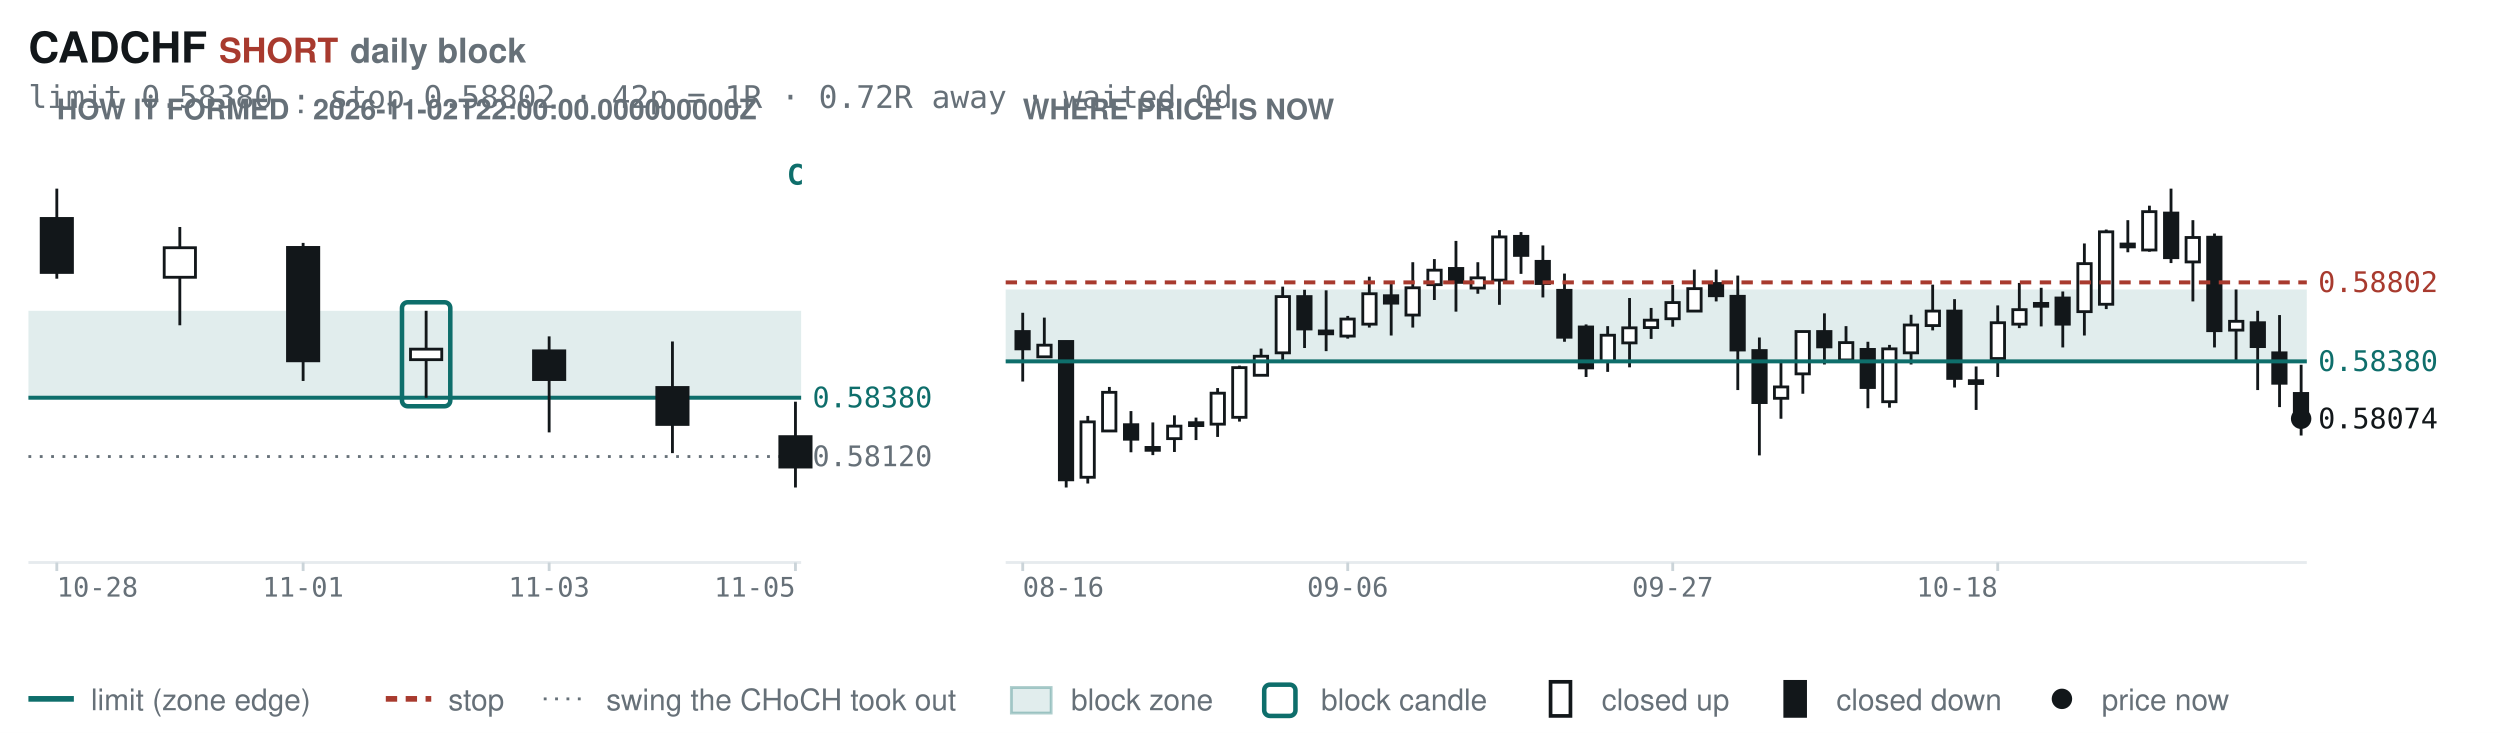
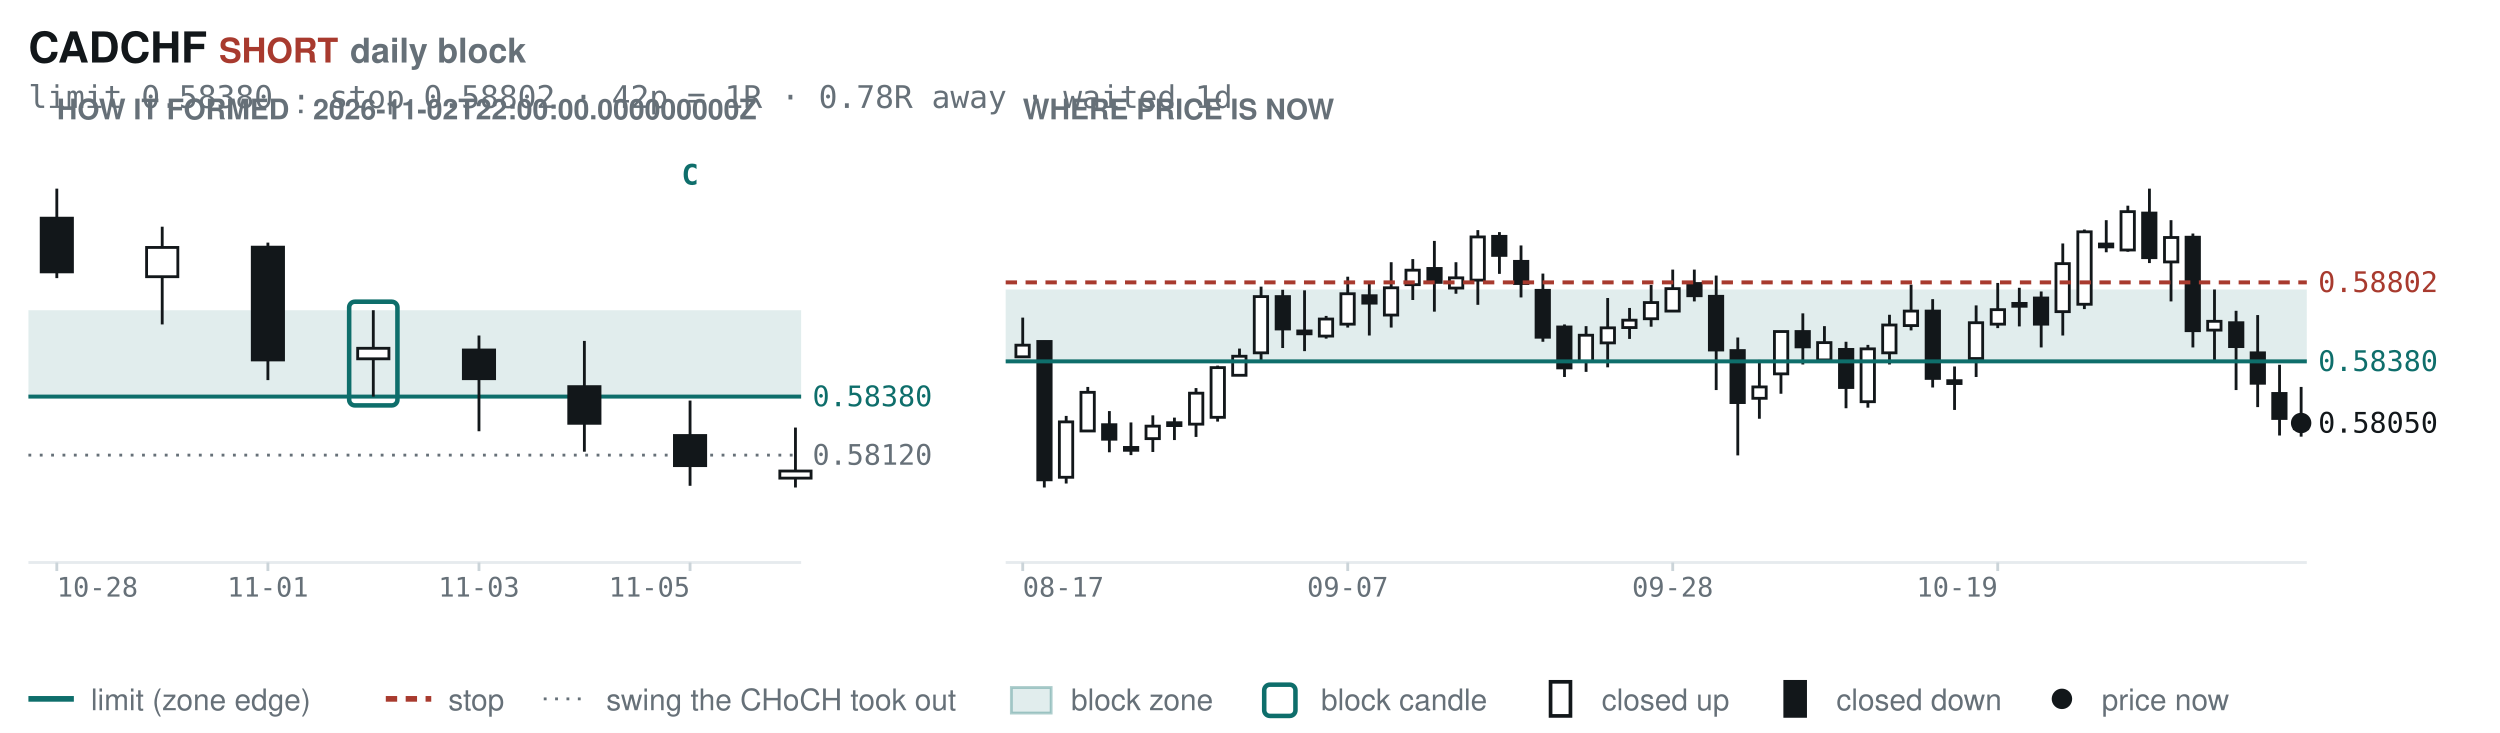
<svg xmlns="http://www.w3.org/2000/svg" viewBox="0 0 880 258" width="880" height="258" role="img" aria-label="CADCHF short order block: the candles that formed it, and where price is now">
  <rect width="880" height="258" fill="#FFFFFF" />
  <text x="10" y="22" fill="#12171A" font-family="system-ui,-apple-system,Segoe UI,Helvetica,Arial,sans-serif" font-size="15" font-weight="700">CADCHF <tspan fill="#A83A2E" font-size="12">SHORT</tspan>
    <tspan fill="#667078" font-size="12">daily block</tspan>
  </text>
-   <text x="10" y="38" fill="#667078" font-family="ui-monospace,SFMono-Regular,Menlo,Consolas,monospace" font-size="11">limit 0.58380 · stop 0.58802 · 42p = 1R · 0.72R away · waited 0d</text>
+   <text x="10" y="38" fill="#667078" font-family="ui-monospace,SFMono-Regular,Menlo,Consolas,monospace" font-size="11">limit 0.58380 · stop 0.58802 · 42p = 1R · 0.78R away · waited 1d</text>
  <text x="20" y="42" fill="#667078" font-family="system-ui,-apple-system,Segoe UI,Helvetica,Arial,sans-serif" font-size="10" font-weight="600">HOW IT FORMED · 2026-11-02T22:00:00.000000000Z</text>
  <text x="360" y="42" fill="#667078" font-family="system-ui,-apple-system,Segoe UI,Helvetica,Arial,sans-serif" font-size="10" font-weight="600">WHERE PRICE IS NOW</text>
-   <rect x="10.0" y="109.4" width="272.0" height="30.6" fill="#0E6E6B1F" />
-   <line x1="10.0" y1="160.7" x2="282.0" y2="160.7" stroke="#667078" stroke-width="1" stroke-dasharray="1 3" />
-   <line x1="10.0" y1="140.0" x2="282.0" y2="140.0" stroke="#0E6E6B" stroke-width="1.4" />
-   <line x1="20.0" y1="66.4" x2="20.0" y2="98.1" stroke="#12171A" stroke-width="1" />
-   <rect x="14.5" y="76.9" width="11.0" height="19.0" fill="#12171A" stroke="#12171A" stroke-width="1" />
-   <line x1="63.3" y1="79.9" x2="63.3" y2="114.5" stroke="#12171A" stroke-width="1" />
-   <rect x="57.8" y="87.2" width="11.0" height="10.4" fill="#FFFFFF" stroke="#12171A" stroke-width="1" />
-   <line x1="106.7" y1="85.5" x2="106.7" y2="134.1" stroke="#12171A" stroke-width="1" />
-   <rect x="101.2" y="87.1" width="11.0" height="39.9" fill="#12171A" stroke="#12171A" stroke-width="1" />
-   <line x1="150.0" y1="109.4" x2="150.0" y2="140.0" stroke="#12171A" stroke-width="1" />
-   <rect x="144.5" y="122.9" width="11.0" height="3.7" fill="#FFFFFF" stroke="#12171A" stroke-width="1" />
-   <line x1="193.3" y1="118.4" x2="193.3" y2="152.2" stroke="#12171A" stroke-width="1" />
-   <rect x="187.8" y="123.5" width="11.0" height="10.1" fill="#12171A" stroke="#12171A" stroke-width="1" />
-   <line x1="236.7" y1="120.2" x2="236.7" y2="159.5" stroke="#12171A" stroke-width="1" />
-   <rect x="231.2" y="136.4" width="11.0" height="13.0" fill="#12171A" stroke="#12171A" stroke-width="1" />
-   <line x1="280.0" y1="141.4" x2="280.0" y2="171.6" stroke="#12171A" stroke-width="1" />
-   <rect x="274.5" y="153.7" width="11.0" height="10.7" fill="#12171A" stroke="#12171A" stroke-width="1" />
-   <rect x="141.5" y="106.4" width="17.0" height="36.6" fill="none" stroke="#0E6E6B" stroke-width="1.6" rx="2" />
-   <text x="280.0" y="65" fill="#0E6E6B" text-anchor="middle" font-family="ui-monospace,SFMono-Regular,Menlo,Consolas,monospace" font-size="10" font-weight="700">C</text>
+   <rect x="10.0" y="109.2" width="272.0" height="30.5" fill="#0E6E6B1F" />
+   <line x1="10.0" y1="160.2" x2="282.0" y2="160.2" stroke="#667078" stroke-width="1" stroke-dasharray="1 3" />
+   <line x1="10.0" y1="139.6" x2="282.0" y2="139.6" stroke="#0E6E6B" stroke-width="1.4" />
+   <line x1="20.0" y1="66.4" x2="20.0" y2="97.9" stroke="#12171A" stroke-width="1" />
+   <rect x="14.5" y="76.8" width="11.0" height="18.9" fill="#12171A" stroke="#12171A" stroke-width="1" />
+   <line x1="57.1" y1="79.8" x2="57.1" y2="114.2" stroke="#12171A" stroke-width="1" />
+   <rect x="51.6" y="87.1" width="11.0" height="10.3" fill="#FFFFFF" stroke="#12171A" stroke-width="1" />
+   <line x1="94.3" y1="85.4" x2="94.3" y2="133.8" stroke="#12171A" stroke-width="1" />
+   <rect x="88.8" y="87.0" width="11.0" height="39.7" fill="#12171A" stroke="#12171A" stroke-width="1" />
+   <line x1="131.4" y1="109.2" x2="131.4" y2="139.6" stroke="#12171A" stroke-width="1" />
+   <rect x="125.9" y="122.6" width="11.0" height="3.7" fill="#FFFFFF" stroke="#12171A" stroke-width="1" />
+   <line x1="168.6" y1="118.1" x2="168.6" y2="151.8" stroke="#12171A" stroke-width="1" />
+   <rect x="163.1" y="123.2" width="11.0" height="10.1" fill="#12171A" stroke="#12171A" stroke-width="1" />
+   <line x1="205.7" y1="120.0" x2="205.7" y2="159.0" stroke="#12171A" stroke-width="1" />
+   <rect x="200.2" y="136.1" width="11.0" height="12.9" fill="#12171A" stroke="#12171A" stroke-width="1" />
+   <line x1="242.9" y1="141.0" x2="242.9" y2="171.0" stroke="#12171A" stroke-width="1" />
+   <rect x="237.4" y="153.3" width="11.0" height="10.6" fill="#12171A" stroke="#12171A" stroke-width="1" />
+   <line x1="280.0" y1="150.5" x2="280.0" y2="171.6" stroke="#12171A" stroke-width="1" />
+   <rect x="274.5" y="165.8" width="11.0" height="2.5" fill="#FFFFFF" stroke="#12171A" stroke-width="1" />
+   <rect x="122.9" y="106.2" width="17.0" height="36.5" fill="none" stroke="#0E6E6B" stroke-width="1.6" rx="2" />
+   <text x="242.9" y="65" fill="#0E6E6B" text-anchor="middle" font-family="ui-monospace,SFMono-Regular,Menlo,Consolas,monospace" font-size="10" font-weight="700">C</text>
  <line x1="10.0" y1="198.0" x2="282.0" y2="198.0" stroke="#E6EBEE" stroke-width="1" />
  <line x1="20.0" y1="198.0" x2="20.0" y2="201.0" stroke="#CBD4D9" stroke-width="1" />
  <text x="20.0" y="210.0" fill="#667078" text-anchor="start" font-family="ui-monospace,SFMono-Regular,Menlo,Consolas,monospace" font-size="9.5">10-28</text>
-   <line x1="106.7" y1="198.0" x2="106.7" y2="201.0" stroke="#CBD4D9" stroke-width="1" />
-   <text x="106.7" y="210.0" fill="#667078" text-anchor="middle" font-family="ui-monospace,SFMono-Regular,Menlo,Consolas,monospace" font-size="9.5">11-01</text>
-   <line x1="193.3" y1="198.0" x2="193.3" y2="201.0" stroke="#CBD4D9" stroke-width="1" />
-   <text x="193.3" y="210.0" fill="#667078" text-anchor="middle" font-family="ui-monospace,SFMono-Regular,Menlo,Consolas,monospace" font-size="9.5">11-03</text>
-   <line x1="280.0" y1="198.0" x2="280.0" y2="201.0" stroke="#CBD4D9" stroke-width="1" />
-   <text x="280.0" y="210.0" fill="#667078" text-anchor="end" font-family="ui-monospace,SFMono-Regular,Menlo,Consolas,monospace" font-size="9.5">11-05</text>
-   <text x="286.0" y="143.4" fill="#0E6E6B" font-family="ui-monospace,SFMono-Regular,Menlo,Consolas,monospace" font-size="10">0.58380</text>
-   <text x="286.0" y="164.1" fill="#667078" font-family="ui-monospace,SFMono-Regular,Menlo,Consolas,monospace" font-size="10">0.58120</text>
+   <line x1="94.3" y1="198.0" x2="94.3" y2="201.0" stroke="#CBD4D9" stroke-width="1" />
+   <text x="94.3" y="210.0" fill="#667078" text-anchor="middle" font-family="ui-monospace,SFMono-Regular,Menlo,Consolas,monospace" font-size="9.5">11-01</text>
+   <line x1="168.6" y1="198.0" x2="168.6" y2="201.0" stroke="#CBD4D9" stroke-width="1" />
+   <text x="168.6" y="210.0" fill="#667078" text-anchor="middle" font-family="ui-monospace,SFMono-Regular,Menlo,Consolas,monospace" font-size="9.5">11-03</text>
+   <line x1="242.9" y1="198.0" x2="242.9" y2="201.0" stroke="#CBD4D9" stroke-width="1" />
+   <text x="242.9" y="210.0" fill="#667078" text-anchor="end" font-family="ui-monospace,SFMono-Regular,Menlo,Consolas,monospace" font-size="9.5">11-05</text>
+   <text x="286.0" y="143.0" fill="#0E6E6B" font-family="ui-monospace,SFMono-Regular,Menlo,Consolas,monospace" font-size="10">0.58380</text>
+   <text x="286.0" y="163.6" fill="#667078" font-family="ui-monospace,SFMono-Regular,Menlo,Consolas,monospace" font-size="10">0.58120</text>
  <rect x="354.0" y="101.9" width="458.0" height="25.3" fill="#0E6E6B1F" />
-   <line x1="360.0" y1="110.1" x2="360.0" y2="134.3" stroke="#12171A" stroke-width="1" />
-   <rect x="357.6" y="116.7" width="4.7" height="6.1" fill="#12171A" stroke="#12171A" stroke-width="1" />
-   <line x1="367.6" y1="111.8" x2="367.6" y2="125.8" stroke="#12171A" stroke-width="1" />
-   <rect x="365.3" y="121.5" width="4.7" height="4.1" fill="#FFFFFF" stroke="#12171A" stroke-width="1" />
-   <line x1="375.3" y1="120.0" x2="375.3" y2="171.6" stroke="#12171A" stroke-width="1" />
-   <rect x="372.9" y="120.2" width="4.7" height="48.7" fill="#12171A" stroke="#12171A" stroke-width="1" />
-   <line x1="382.9" y1="146.4" x2="382.9" y2="170.2" stroke="#12171A" stroke-width="1" />
-   <rect x="380.5" y="148.5" width="4.7" height="19.5" fill="#FFFFFF" stroke="#12171A" stroke-width="1" />
-   <line x1="390.5" y1="136.2" x2="390.5" y2="151.7" stroke="#12171A" stroke-width="1" />
-   <rect x="388.1" y="138.1" width="4.7" height="13.6" fill="#FFFFFF" stroke="#12171A" stroke-width="1" />
-   <line x1="398.1" y1="144.7" x2="398.1" y2="159.2" stroke="#12171A" stroke-width="1" />
-   <rect x="395.8" y="149.5" width="4.7" height="5.1" fill="#12171A" stroke="#12171A" stroke-width="1" />
-   <line x1="405.8" y1="148.7" x2="405.8" y2="160.2" stroke="#12171A" stroke-width="1" />
-   <rect x="403.4" y="157.5" width="4.7" height="1.0" fill="#12171A" stroke="#12171A" stroke-width="1" />
-   <line x1="413.4" y1="146.2" x2="413.4" y2="159.1" stroke="#12171A" stroke-width="1" />
-   <rect x="411.0" y="150.0" width="4.7" height="4.4" fill="#FFFFFF" stroke="#12171A" stroke-width="1" />
-   <line x1="421.0" y1="147.0" x2="421.0" y2="154.9" stroke="#12171A" stroke-width="1" />
-   <rect x="418.7" y="148.8" width="4.7" height="1.0" fill="#12171A" stroke="#12171A" stroke-width="1" />
-   <line x1="428.6" y1="136.6" x2="428.6" y2="153.8" stroke="#12171A" stroke-width="1" />
-   <rect x="426.3" y="138.4" width="4.7" height="10.9" fill="#FFFFFF" stroke="#12171A" stroke-width="1" />
-   <line x1="436.3" y1="128.7" x2="436.3" y2="148.4" stroke="#12171A" stroke-width="1" />
-   <rect x="433.9" y="129.4" width="4.7" height="17.5" fill="#FFFFFF" stroke="#12171A" stroke-width="1" />
-   <line x1="443.9" y1="122.7" x2="443.9" y2="132.3" stroke="#12171A" stroke-width="1" />
-   <rect x="441.5" y="125.4" width="4.7" height="6.7" fill="#FFFFFF" stroke="#12171A" stroke-width="1" />
-   <line x1="451.5" y1="100.9" x2="451.5" y2="127.2" stroke="#12171A" stroke-width="1" />
-   <rect x="449.2" y="104.4" width="4.7" height="19.8" fill="#FFFFFF" stroke="#12171A" stroke-width="1" />
-   <line x1="459.2" y1="102.0" x2="459.2" y2="122.5" stroke="#12171A" stroke-width="1" />
-   <rect x="456.8" y="104.4" width="4.7" height="11.4" fill="#12171A" stroke="#12171A" stroke-width="1" />
-   <line x1="466.8" y1="102.2" x2="466.8" y2="123.6" stroke="#12171A" stroke-width="1" />
-   <rect x="464.4" y="116.5" width="4.7" height="1.0" fill="#FFFFFF" stroke="#12171A" stroke-width="1" />
-   <line x1="474.4" y1="111.2" x2="474.4" y2="119.2" stroke="#12171A" stroke-width="1" />
-   <rect x="472.0" y="112.3" width="4.7" height="6.0" fill="#FFFFFF" stroke="#12171A" stroke-width="1" />
-   <line x1="482.0" y1="97.4" x2="482.0" y2="115.3" stroke="#12171A" stroke-width="1" />
-   <rect x="479.7" y="103.4" width="4.7" height="10.7" fill="#FFFFFF" stroke="#12171A" stroke-width="1" />
-   <line x1="489.7" y1="99.1" x2="489.7" y2="118.1" stroke="#12171A" stroke-width="1" />
-   <rect x="487.3" y="104.1" width="4.7" height="2.6" fill="#12171A" stroke="#12171A" stroke-width="1" />
-   <line x1="497.3" y1="92.3" x2="497.3" y2="115.3" stroke="#12171A" stroke-width="1" />
-   <rect x="494.9" y="101.3" width="4.7" height="9.6" fill="#FFFFFF" stroke="#12171A" stroke-width="1" />
-   <line x1="504.9" y1="91.2" x2="504.9" y2="105.6" stroke="#12171A" stroke-width="1" />
-   <rect x="502.6" y="95.1" width="4.7" height="5.1" fill="#FFFFFF" stroke="#12171A" stroke-width="1" />
-   <line x1="512.5" y1="84.8" x2="512.5" y2="109.7" stroke="#12171A" stroke-width="1" />
-   <rect x="510.2" y="94.5" width="4.7" height="4.9" fill="#12171A" stroke="#12171A" stroke-width="1" />
-   <line x1="520.2" y1="92.3" x2="520.2" y2="103.4" stroke="#12171A" stroke-width="1" />
-   <rect x="517.8" y="97.8" width="4.7" height="3.6" fill="#FFFFFF" stroke="#12171A" stroke-width="1" />
-   <line x1="527.8" y1="81.0" x2="527.8" y2="107.3" stroke="#12171A" stroke-width="1" />
-   <rect x="525.4" y="83.4" width="4.7" height="15.2" fill="#FFFFFF" stroke="#12171A" stroke-width="1" />
-   <line x1="535.4" y1="81.7" x2="535.4" y2="96.4" stroke="#12171A" stroke-width="1" />
-   <rect x="533.1" y="83.2" width="4.7" height="6.7" fill="#12171A" stroke="#12171A" stroke-width="1" />
-   <line x1="543.1" y1="86.4" x2="543.1" y2="104.7" stroke="#12171A" stroke-width="1" />
-   <rect x="540.7" y="92.0" width="4.7" height="7.8" fill="#12171A" stroke="#12171A" stroke-width="1" />
-   <line x1="550.7" y1="96.3" x2="550.7" y2="120.3" stroke="#12171A" stroke-width="1" />
-   <rect x="548.3" y="102.2" width="4.7" height="16.5" fill="#12171A" stroke="#12171A" stroke-width="1" />
-   <line x1="558.3" y1="114.2" x2="558.3" y2="132.7" stroke="#12171A" stroke-width="1" />
-   <rect x="555.9" y="115.1" width="4.7" height="14.4" fill="#12171A" stroke="#12171A" stroke-width="1" />
-   <line x1="565.9" y1="114.8" x2="565.9" y2="130.9" stroke="#12171A" stroke-width="1" />
-   <rect x="563.6" y="118.0" width="4.7" height="9.2" fill="#FFFFFF" stroke="#12171A" stroke-width="1" />
-   <line x1="573.6" y1="104.9" x2="573.6" y2="129.3" stroke="#12171A" stroke-width="1" />
-   <rect x="571.2" y="115.4" width="4.7" height="5.3" fill="#FFFFFF" stroke="#12171A" stroke-width="1" />
-   <line x1="581.2" y1="108.4" x2="581.2" y2="119.3" stroke="#12171A" stroke-width="1" />
-   <rect x="578.8" y="112.7" width="4.7" height="2.6" fill="#FFFFFF" stroke="#12171A" stroke-width="1" />
-   <line x1="588.8" y1="100.3" x2="588.8" y2="115.0" stroke="#12171A" stroke-width="1" />
-   <rect x="586.4" y="106.5" width="4.7" height="5.7" fill="#FFFFFF" stroke="#12171A" stroke-width="1" />
-   <line x1="596.4" y1="94.9" x2="596.4" y2="109.5" stroke="#12171A" stroke-width="1" />
-   <rect x="594.1" y="101.6" width="4.7" height="7.9" fill="#FFFFFF" stroke="#12171A" stroke-width="1" />
-   <line x1="604.1" y1="94.9" x2="604.1" y2="106.1" stroke="#12171A" stroke-width="1" />
-   <rect x="601.7" y="99.8" width="4.7" height="4.3" fill="#12171A" stroke="#12171A" stroke-width="1" />
-   <line x1="611.7" y1="97.0" x2="611.7" y2="137.3" stroke="#12171A" stroke-width="1" />
-   <rect x="609.3" y="104.3" width="4.7" height="18.9" fill="#12171A" stroke="#12171A" stroke-width="1" />
-   <line x1="619.3" y1="118.8" x2="619.3" y2="160.3" stroke="#12171A" stroke-width="1" />
-   <rect x="617.0" y="123.4" width="4.7" height="18.3" fill="#12171A" stroke="#12171A" stroke-width="1" />
-   <line x1="626.9" y1="126.7" x2="626.9" y2="147.4" stroke="#12171A" stroke-width="1" />
-   <rect x="624.6" y="136.2" width="4.7" height="4.0" fill="#FFFFFF" stroke="#12171A" stroke-width="1" />
-   <line x1="634.6" y1="116.5" x2="634.6" y2="138.6" stroke="#12171A" stroke-width="1" />
-   <rect x="632.2" y="116.7" width="4.7" height="14.9" fill="#FFFFFF" stroke="#12171A" stroke-width="1" />
-   <line x1="642.2" y1="110.3" x2="642.2" y2="128.3" stroke="#12171A" stroke-width="1" />
-   <rect x="639.8" y="116.7" width="4.7" height="5.4" fill="#12171A" stroke="#12171A" stroke-width="1" />
-   <line x1="649.8" y1="114.8" x2="649.8" y2="127.0" stroke="#12171A" stroke-width="1" />
-   <rect x="647.5" y="120.6" width="4.7" height="6.1" fill="#FFFFFF" stroke="#12171A" stroke-width="1" />
-   <line x1="657.5" y1="120.3" x2="657.5" y2="143.7" stroke="#12171A" stroke-width="1" />
-   <rect x="655.1" y="123.0" width="4.7" height="13.4" fill="#12171A" stroke="#12171A" stroke-width="1" />
-   <line x1="665.1" y1="121.4" x2="665.1" y2="143.5" stroke="#12171A" stroke-width="1" />
-   <rect x="662.7" y="122.8" width="4.7" height="18.6" fill="#FFFFFF" stroke="#12171A" stroke-width="1" />
-   <line x1="672.7" y1="110.8" x2="672.7" y2="128.3" stroke="#12171A" stroke-width="1" />
-   <rect x="670.3" y="114.4" width="4.7" height="9.8" fill="#FFFFFF" stroke="#12171A" stroke-width="1" />
-   <line x1="680.3" y1="100.2" x2="680.3" y2="116.3" stroke="#12171A" stroke-width="1" />
-   <rect x="678.0" y="109.5" width="4.7" height="5.1" fill="#FFFFFF" stroke="#12171A" stroke-width="1" />
-   <line x1="688.0" y1="105.3" x2="688.0" y2="136.4" stroke="#12171A" stroke-width="1" />
-   <rect x="685.6" y="109.5" width="4.7" height="23.7" fill="#12171A" stroke="#12171A" stroke-width="1" />
-   <line x1="695.6" y1="129.0" x2="695.6" y2="144.3" stroke="#12171A" stroke-width="1" />
-   <rect x="693.2" y="134.0" width="4.7" height="1.0" fill="#FFFFFF" stroke="#12171A" stroke-width="1" />
-   <line x1="703.2" y1="107.5" x2="703.2" y2="132.7" stroke="#12171A" stroke-width="1" />
-   <rect x="700.9" y="113.6" width="4.7" height="12.6" fill="#FFFFFF" stroke="#12171A" stroke-width="1" />
-   <line x1="710.8" y1="99.6" x2="710.8" y2="115.5" stroke="#12171A" stroke-width="1" />
-   <rect x="708.5" y="109.0" width="4.7" height="5.1" fill="#FFFFFF" stroke="#12171A" stroke-width="1" />
-   <line x1="718.5" y1="101.3" x2="718.5" y2="114.9" stroke="#12171A" stroke-width="1" />
-   <rect x="716.1" y="106.8" width="4.7" height="1.0" fill="#FFFFFF" stroke="#12171A" stroke-width="1" />
-   <line x1="726.1" y1="102.6" x2="726.1" y2="122.3" stroke="#12171A" stroke-width="1" />
-   <rect x="723.7" y="104.9" width="4.7" height="9.2" fill="#12171A" stroke="#12171A" stroke-width="1" />
-   <line x1="733.7" y1="85.7" x2="733.7" y2="118.1" stroke="#12171A" stroke-width="1" />
-   <rect x="731.4" y="92.8" width="4.7" height="16.9" fill="#FFFFFF" stroke="#12171A" stroke-width="1" />
-   <line x1="741.4" y1="80.8" x2="741.4" y2="108.8" stroke="#12171A" stroke-width="1" />
-   <rect x="739.0" y="81.6" width="4.7" height="25.5" fill="#FFFFFF" stroke="#12171A" stroke-width="1" />
-   <line x1="749.0" y1="77.5" x2="749.0" y2="88.8" stroke="#12171A" stroke-width="1" />
-   <rect x="746.6" y="85.9" width="4.7" height="1.0" fill="#12171A" stroke="#12171A" stroke-width="1" />
-   <line x1="756.6" y1="72.4" x2="756.6" y2="88.6" stroke="#12171A" stroke-width="1" />
-   <rect x="754.2" y="74.5" width="4.7" height="13.5" fill="#FFFFFF" stroke="#12171A" stroke-width="1" />
-   <line x1="764.2" y1="66.4" x2="764.2" y2="92.6" stroke="#12171A" stroke-width="1" />
-   <rect x="761.9" y="75.0" width="4.7" height="15.7" fill="#12171A" stroke="#12171A" stroke-width="1" />
-   <line x1="771.9" y1="77.5" x2="771.9" y2="106.1" stroke="#12171A" stroke-width="1" />
-   <rect x="769.5" y="83.6" width="4.7" height="8.6" fill="#FFFFFF" stroke="#12171A" stroke-width="1" />
-   <line x1="779.5" y1="82.2" x2="779.5" y2="122.3" stroke="#12171A" stroke-width="1" />
-   <rect x="777.1" y="83.5" width="4.7" height="32.9" fill="#12171A" stroke="#12171A" stroke-width="1" />
-   <line x1="787.1" y1="101.9" x2="787.1" y2="127.2" stroke="#12171A" stroke-width="1" />
-   <rect x="784.8" y="113.1" width="4.7" height="3.1" fill="#FFFFFF" stroke="#12171A" stroke-width="1" />
-   <line x1="794.7" y1="109.4" x2="794.7" y2="137.3" stroke="#12171A" stroke-width="1" />
-   <rect x="792.4" y="113.6" width="4.7" height="8.4" fill="#12171A" stroke="#12171A" stroke-width="1" />
-   <line x1="802.4" y1="110.9" x2="802.4" y2="143.3" stroke="#12171A" stroke-width="1" />
-   <rect x="800.0" y="124.2" width="4.7" height="10.7" fill="#12171A" stroke="#12171A" stroke-width="1" />
-   <line x1="810.0" y1="128.4" x2="810.0" y2="153.3" stroke="#12171A" stroke-width="1" />
-   <rect x="807.6" y="138.5" width="4.7" height="8.8" fill="#12171A" stroke="#12171A" stroke-width="1" />
+   <line x1="360.0" y1="111.8" x2="360.0" y2="125.8" stroke="#12171A" stroke-width="1" />
+   <rect x="357.6" y="121.5" width="4.7" height="4.1" fill="#FFFFFF" stroke="#12171A" stroke-width="1" />
+   <line x1="367.6" y1="120.0" x2="367.6" y2="171.6" stroke="#12171A" stroke-width="1" />
+   <rect x="365.3" y="120.2" width="4.7" height="48.7" fill="#12171A" stroke="#12171A" stroke-width="1" />
+   <line x1="375.3" y1="146.4" x2="375.3" y2="170.2" stroke="#12171A" stroke-width="1" />
+   <rect x="372.9" y="148.5" width="4.7" height="19.5" fill="#FFFFFF" stroke="#12171A" stroke-width="1" />
+   <line x1="382.9" y1="136.2" x2="382.9" y2="151.7" stroke="#12171A" stroke-width="1" />
+   <rect x="380.5" y="138.1" width="4.7" height="13.6" fill="#FFFFFF" stroke="#12171A" stroke-width="1" />
+   <line x1="390.5" y1="144.7" x2="390.5" y2="159.2" stroke="#12171A" stroke-width="1" />
+   <rect x="388.1" y="149.5" width="4.7" height="5.1" fill="#12171A" stroke="#12171A" stroke-width="1" />
+   <line x1="398.1" y1="148.7" x2="398.1" y2="160.2" stroke="#12171A" stroke-width="1" />
+   <rect x="395.8" y="157.5" width="4.7" height="1.0" fill="#12171A" stroke="#12171A" stroke-width="1" />
+   <line x1="405.8" y1="146.2" x2="405.8" y2="159.1" stroke="#12171A" stroke-width="1" />
+   <rect x="403.4" y="150.0" width="4.7" height="4.4" fill="#FFFFFF" stroke="#12171A" stroke-width="1" />
+   <line x1="413.4" y1="147.0" x2="413.4" y2="154.9" stroke="#12171A" stroke-width="1" />
+   <rect x="411.0" y="148.8" width="4.7" height="1.0" fill="#12171A" stroke="#12171A" stroke-width="1" />
+   <line x1="421.0" y1="136.6" x2="421.0" y2="153.8" stroke="#12171A" stroke-width="1" />
+   <rect x="418.7" y="138.4" width="4.7" height="10.9" fill="#FFFFFF" stroke="#12171A" stroke-width="1" />
+   <line x1="428.6" y1="128.7" x2="428.6" y2="148.4" stroke="#12171A" stroke-width="1" />
+   <rect x="426.3" y="129.4" width="4.7" height="17.5" fill="#FFFFFF" stroke="#12171A" stroke-width="1" />
+   <line x1="436.3" y1="122.7" x2="436.3" y2="132.3" stroke="#12171A" stroke-width="1" />
+   <rect x="433.9" y="125.4" width="4.7" height="6.7" fill="#FFFFFF" stroke="#12171A" stroke-width="1" />
+   <line x1="443.9" y1="100.9" x2="443.9" y2="127.2" stroke="#12171A" stroke-width="1" />
+   <rect x="441.5" y="104.4" width="4.7" height="19.8" fill="#FFFFFF" stroke="#12171A" stroke-width="1" />
+   <line x1="451.5" y1="102.0" x2="451.5" y2="122.5" stroke="#12171A" stroke-width="1" />
+   <rect x="449.2" y="104.4" width="4.7" height="11.4" fill="#12171A" stroke="#12171A" stroke-width="1" />
+   <line x1="459.2" y1="102.2" x2="459.2" y2="123.6" stroke="#12171A" stroke-width="1" />
+   <rect x="456.8" y="116.5" width="4.7" height="1.0" fill="#FFFFFF" stroke="#12171A" stroke-width="1" />
+   <line x1="466.8" y1="111.2" x2="466.8" y2="119.2" stroke="#12171A" stroke-width="1" />
+   <rect x="464.4" y="112.3" width="4.7" height="6.0" fill="#FFFFFF" stroke="#12171A" stroke-width="1" />
+   <line x1="474.4" y1="97.4" x2="474.4" y2="115.3" stroke="#12171A" stroke-width="1" />
+   <rect x="472.0" y="103.4" width="4.7" height="10.7" fill="#FFFFFF" stroke="#12171A" stroke-width="1" />
+   <line x1="482.0" y1="99.1" x2="482.0" y2="118.1" stroke="#12171A" stroke-width="1" />
+   <rect x="479.7" y="104.1" width="4.7" height="2.6" fill="#12171A" stroke="#12171A" stroke-width="1" />
+   <line x1="489.7" y1="92.3" x2="489.7" y2="115.3" stroke="#12171A" stroke-width="1" />
+   <rect x="487.3" y="101.3" width="4.7" height="9.6" fill="#FFFFFF" stroke="#12171A" stroke-width="1" />
+   <line x1="497.3" y1="91.2" x2="497.3" y2="105.6" stroke="#12171A" stroke-width="1" />
+   <rect x="494.9" y="95.1" width="4.7" height="5.1" fill="#FFFFFF" stroke="#12171A" stroke-width="1" />
+   <line x1="504.9" y1="84.8" x2="504.9" y2="109.7" stroke="#12171A" stroke-width="1" />
+   <rect x="502.6" y="94.5" width="4.7" height="4.9" fill="#12171A" stroke="#12171A" stroke-width="1" />
+   <line x1="512.5" y1="92.3" x2="512.5" y2="103.4" stroke="#12171A" stroke-width="1" />
+   <rect x="510.2" y="97.8" width="4.7" height="3.6" fill="#FFFFFF" stroke="#12171A" stroke-width="1" />
+   <line x1="520.2" y1="81.0" x2="520.2" y2="107.3" stroke="#12171A" stroke-width="1" />
+   <rect x="517.8" y="83.4" width="4.7" height="15.2" fill="#FFFFFF" stroke="#12171A" stroke-width="1" />
+   <line x1="527.8" y1="81.7" x2="527.8" y2="96.4" stroke="#12171A" stroke-width="1" />
+   <rect x="525.4" y="83.2" width="4.7" height="6.7" fill="#12171A" stroke="#12171A" stroke-width="1" />
+   <line x1="535.4" y1="86.4" x2="535.4" y2="104.7" stroke="#12171A" stroke-width="1" />
+   <rect x="533.1" y="92.0" width="4.7" height="7.8" fill="#12171A" stroke="#12171A" stroke-width="1" />
+   <line x1="543.1" y1="96.3" x2="543.1" y2="120.3" stroke="#12171A" stroke-width="1" />
+   <rect x="540.7" y="102.2" width="4.7" height="16.5" fill="#12171A" stroke="#12171A" stroke-width="1" />
+   <line x1="550.7" y1="114.2" x2="550.7" y2="132.7" stroke="#12171A" stroke-width="1" />
+   <rect x="548.3" y="115.1" width="4.7" height="14.4" fill="#12171A" stroke="#12171A" stroke-width="1" />
+   <line x1="558.3" y1="114.8" x2="558.3" y2="130.9" stroke="#12171A" stroke-width="1" />
+   <rect x="555.9" y="118.0" width="4.7" height="9.2" fill="#FFFFFF" stroke="#12171A" stroke-width="1" />
+   <line x1="565.9" y1="104.9" x2="565.9" y2="129.3" stroke="#12171A" stroke-width="1" />
+   <rect x="563.6" y="115.4" width="4.7" height="5.3" fill="#FFFFFF" stroke="#12171A" stroke-width="1" />
+   <line x1="573.6" y1="108.4" x2="573.6" y2="119.3" stroke="#12171A" stroke-width="1" />
+   <rect x="571.2" y="112.7" width="4.7" height="2.6" fill="#FFFFFF" stroke="#12171A" stroke-width="1" />
+   <line x1="581.2" y1="100.3" x2="581.2" y2="115.0" stroke="#12171A" stroke-width="1" />
+   <rect x="578.8" y="106.5" width="4.7" height="5.7" fill="#FFFFFF" stroke="#12171A" stroke-width="1" />
+   <line x1="588.8" y1="94.9" x2="588.8" y2="109.5" stroke="#12171A" stroke-width="1" />
+   <rect x="586.4" y="101.6" width="4.7" height="7.9" fill="#FFFFFF" stroke="#12171A" stroke-width="1" />
+   <line x1="596.4" y1="94.9" x2="596.4" y2="106.1" stroke="#12171A" stroke-width="1" />
+   <rect x="594.1" y="99.8" width="4.7" height="4.3" fill="#12171A" stroke="#12171A" stroke-width="1" />
+   <line x1="604.1" y1="97.0" x2="604.1" y2="137.3" stroke="#12171A" stroke-width="1" />
+   <rect x="601.7" y="104.3" width="4.7" height="18.9" fill="#12171A" stroke="#12171A" stroke-width="1" />
+   <line x1="611.7" y1="118.8" x2="611.7" y2="160.3" stroke="#12171A" stroke-width="1" />
+   <rect x="609.3" y="123.4" width="4.7" height="18.3" fill="#12171A" stroke="#12171A" stroke-width="1" />
+   <line x1="619.3" y1="126.7" x2="619.3" y2="147.4" stroke="#12171A" stroke-width="1" />
+   <rect x="617.0" y="136.2" width="4.7" height="4.0" fill="#FFFFFF" stroke="#12171A" stroke-width="1" />
+   <line x1="626.9" y1="116.5" x2="626.9" y2="138.6" stroke="#12171A" stroke-width="1" />
+   <rect x="624.6" y="116.7" width="4.7" height="14.9" fill="#FFFFFF" stroke="#12171A" stroke-width="1" />
+   <line x1="634.6" y1="110.3" x2="634.6" y2="128.3" stroke="#12171A" stroke-width="1" />
+   <rect x="632.2" y="116.7" width="4.7" height="5.4" fill="#12171A" stroke="#12171A" stroke-width="1" />
+   <line x1="642.2" y1="114.8" x2="642.2" y2="127.0" stroke="#12171A" stroke-width="1" />
+   <rect x="639.8" y="120.6" width="4.7" height="6.1" fill="#FFFFFF" stroke="#12171A" stroke-width="1" />
+   <line x1="649.8" y1="120.3" x2="649.8" y2="143.7" stroke="#12171A" stroke-width="1" />
+   <rect x="647.5" y="123.0" width="4.7" height="13.4" fill="#12171A" stroke="#12171A" stroke-width="1" />
+   <line x1="657.5" y1="121.4" x2="657.5" y2="143.5" stroke="#12171A" stroke-width="1" />
+   <rect x="655.1" y="122.8" width="4.7" height="18.6" fill="#FFFFFF" stroke="#12171A" stroke-width="1" />
+   <line x1="665.1" y1="110.8" x2="665.1" y2="128.3" stroke="#12171A" stroke-width="1" />
+   <rect x="662.7" y="114.4" width="4.7" height="9.8" fill="#FFFFFF" stroke="#12171A" stroke-width="1" />
+   <line x1="672.7" y1="100.2" x2="672.7" y2="116.3" stroke="#12171A" stroke-width="1" />
+   <rect x="670.3" y="109.5" width="4.7" height="5.1" fill="#FFFFFF" stroke="#12171A" stroke-width="1" />
+   <line x1="680.3" y1="105.3" x2="680.3" y2="136.4" stroke="#12171A" stroke-width="1" />
+   <rect x="678.0" y="109.5" width="4.7" height="23.7" fill="#12171A" stroke="#12171A" stroke-width="1" />
+   <line x1="688.0" y1="129.0" x2="688.0" y2="144.3" stroke="#12171A" stroke-width="1" />
+   <rect x="685.6" y="134.0" width="4.7" height="1.0" fill="#FFFFFF" stroke="#12171A" stroke-width="1" />
+   <line x1="695.6" y1="107.5" x2="695.6" y2="132.7" stroke="#12171A" stroke-width="1" />
+   <rect x="693.2" y="113.6" width="4.7" height="12.6" fill="#FFFFFF" stroke="#12171A" stroke-width="1" />
+   <line x1="703.2" y1="99.6" x2="703.2" y2="115.5" stroke="#12171A" stroke-width="1" />
+   <rect x="700.9" y="109.0" width="4.7" height="5.1" fill="#FFFFFF" stroke="#12171A" stroke-width="1" />
+   <line x1="710.8" y1="101.3" x2="710.8" y2="114.9" stroke="#12171A" stroke-width="1" />
+   <rect x="708.5" y="106.8" width="4.7" height="1.0" fill="#FFFFFF" stroke="#12171A" stroke-width="1" />
+   <line x1="718.5" y1="102.6" x2="718.5" y2="122.3" stroke="#12171A" stroke-width="1" />
+   <rect x="716.1" y="104.9" width="4.7" height="9.2" fill="#12171A" stroke="#12171A" stroke-width="1" />
+   <line x1="726.1" y1="85.7" x2="726.1" y2="118.1" stroke="#12171A" stroke-width="1" />
+   <rect x="723.7" y="92.8" width="4.7" height="16.9" fill="#FFFFFF" stroke="#12171A" stroke-width="1" />
+   <line x1="733.7" y1="80.8" x2="733.7" y2="108.8" stroke="#12171A" stroke-width="1" />
+   <rect x="731.4" y="81.6" width="4.7" height="25.5" fill="#FFFFFF" stroke="#12171A" stroke-width="1" />
+   <line x1="741.4" y1="77.5" x2="741.4" y2="88.8" stroke="#12171A" stroke-width="1" />
+   <rect x="739.0" y="85.9" width="4.7" height="1.0" fill="#12171A" stroke="#12171A" stroke-width="1" />
+   <line x1="749.0" y1="72.4" x2="749.0" y2="88.6" stroke="#12171A" stroke-width="1" />
+   <rect x="746.6" y="74.5" width="4.7" height="13.5" fill="#FFFFFF" stroke="#12171A" stroke-width="1" />
+   <line x1="756.6" y1="66.4" x2="756.6" y2="92.6" stroke="#12171A" stroke-width="1" />
+   <rect x="754.2" y="75.0" width="4.7" height="15.7" fill="#12171A" stroke="#12171A" stroke-width="1" />
+   <line x1="764.2" y1="77.5" x2="764.2" y2="106.1" stroke="#12171A" stroke-width="1" />
+   <rect x="761.9" y="83.6" width="4.7" height="8.6" fill="#FFFFFF" stroke="#12171A" stroke-width="1" />
+   <line x1="771.9" y1="82.2" x2="771.9" y2="122.3" stroke="#12171A" stroke-width="1" />
+   <rect x="769.5" y="83.5" width="4.7" height="32.9" fill="#12171A" stroke="#12171A" stroke-width="1" />
+   <line x1="779.5" y1="101.9" x2="779.5" y2="127.2" stroke="#12171A" stroke-width="1" />
+   <rect x="777.1" y="113.1" width="4.7" height="3.1" fill="#FFFFFF" stroke="#12171A" stroke-width="1" />
+   <line x1="787.1" y1="109.4" x2="787.1" y2="137.3" stroke="#12171A" stroke-width="1" />
+   <rect x="784.8" y="113.6" width="4.7" height="8.4" fill="#12171A" stroke="#12171A" stroke-width="1" />
+   <line x1="794.7" y1="110.9" x2="794.7" y2="143.3" stroke="#12171A" stroke-width="1" />
+   <rect x="792.4" y="124.2" width="4.7" height="10.7" fill="#12171A" stroke="#12171A" stroke-width="1" />
+   <line x1="802.4" y1="128.4" x2="802.4" y2="153.3" stroke="#12171A" stroke-width="1" />
+   <rect x="800.0" y="138.5" width="4.7" height="8.8" fill="#12171A" stroke="#12171A" stroke-width="1" />
+   <line x1="810.0" y1="136.2" x2="810.0" y2="153.7" stroke="#12171A" stroke-width="1" />
+   <rect x="807.6" y="148.9" width="4.7" height="2.0" fill="#FFFFFF" stroke="#12171A" stroke-width="1" />
  <line x1="354.0" y1="127.2" x2="812.0" y2="127.2" stroke="#0E6E6B" stroke-width="1.4" />
  <line x1="354.0" y1="99.4" x2="812.0" y2="99.4" stroke="#A83A2E" stroke-width="1.4" stroke-dasharray="4 3" />
-   <circle cx="810.0" cy="147.4" r="3.6" fill="#12171A" />
+   <circle cx="810.0" cy="148.9" r="3.6" fill="#12171A" />
  <line x1="354.0" y1="198.0" x2="812.0" y2="198.0" stroke="#E6EBEE" stroke-width="1" />
  <line x1="360.0" y1="198.0" x2="360.0" y2="201.0" stroke="#CBD4D9" stroke-width="1" />
-   <text x="360.0" y="210.0" fill="#667078" text-anchor="start" font-family="ui-monospace,SFMono-Regular,Menlo,Consolas,monospace" font-size="9.5">08-16</text>
+   <text x="360.0" y="210.0" fill="#667078" text-anchor="start" font-family="ui-monospace,SFMono-Regular,Menlo,Consolas,monospace" font-size="9.5">08-17</text>
  <line x1="474.4" y1="198.0" x2="474.4" y2="201.0" stroke="#CBD4D9" stroke-width="1" />
-   <text x="474.4" y="210.0" fill="#667078" text-anchor="middle" font-family="ui-monospace,SFMono-Regular,Menlo,Consolas,monospace" font-size="9.5">09-06</text>
+   <text x="474.4" y="210.0" fill="#667078" text-anchor="middle" font-family="ui-monospace,SFMono-Regular,Menlo,Consolas,monospace" font-size="9.5">09-07</text>
  <line x1="588.8" y1="198.0" x2="588.8" y2="201.0" stroke="#CBD4D9" stroke-width="1" />
-   <text x="588.8" y="210.0" fill="#667078" text-anchor="middle" font-family="ui-monospace,SFMono-Regular,Menlo,Consolas,monospace" font-size="9.5">09-27</text>
+   <text x="588.8" y="210.0" fill="#667078" text-anchor="middle" font-family="ui-monospace,SFMono-Regular,Menlo,Consolas,monospace" font-size="9.5">09-28</text>
  <line x1="703.2" y1="198.0" x2="703.2" y2="201.0" stroke="#CBD4D9" stroke-width="1" />
-   <text x="703.2" y="210.0" fill="#667078" text-anchor="end" font-family="ui-monospace,SFMono-Regular,Menlo,Consolas,monospace" font-size="9.5">10-18</text>
+   <text x="703.2" y="210.0" fill="#667078" text-anchor="end" font-family="ui-monospace,SFMono-Regular,Menlo,Consolas,monospace" font-size="9.5">10-19</text>
  <text x="816.0" y="130.6" fill="#0E6E6B" font-family="ui-monospace,SFMono-Regular,Menlo,Consolas,monospace" font-size="10">0.58380</text>
  <text x="816.0" y="102.8" fill="#A83A2E" font-family="ui-monospace,SFMono-Regular,Menlo,Consolas,monospace" font-size="10">0.58802</text>
-   <text x="816.0" y="150.8" fill="#12171A" font-family="ui-monospace,SFMono-Regular,Menlo,Consolas,monospace" font-size="10">0.58074</text>
+   <text x="816.0" y="152.3" fill="#12171A" font-family="ui-monospace,SFMono-Regular,Menlo,Consolas,monospace" font-size="10">0.58050</text>
  <g transform="translate(10.0,242)">
    <line x1="0" y1="4" x2="16" y2="4" stroke="#0E6E6B" stroke-width="2" />
    <text x="22" y="8" fill="#667078" font-family="system-ui,-apple-system,Segoe UI,Helvetica,Arial,sans-serif" font-size="10.5">limit (zone edge)</text>
  </g>
  <g transform="translate(135.8,242)">
    <line x1="0" y1="4" x2="16" y2="4" stroke="#A83A2E" stroke-width="2" stroke-dasharray="4 3" />
    <text x="22" y="8" fill="#667078" font-family="system-ui,-apple-system,Segoe UI,Helvetica,Arial,sans-serif" font-size="10.5">stop</text>
  </g>
  <g transform="translate(191.4,242)">
    <line x1="0" y1="4" x2="16" y2="4" stroke="#667078" stroke-width="1" stroke-dasharray="1 3" />
    <text x="22" y="8" fill="#667078" font-family="system-ui,-apple-system,Segoe UI,Helvetica,Arial,sans-serif" font-size="10.5">swing the CHoCH took out</text>
  </g>
  <g transform="translate(355.0,242)">
    <rect x="1" y="0" width="14" height="9" fill="#0E6E6B1F" stroke="#0E6E6B55" />
    <text x="22" y="8" fill="#667078" font-family="system-ui,-apple-system,Segoe UI,Helvetica,Arial,sans-serif" font-size="10.5">block zone</text>
  </g>
  <g transform="translate(443.0,242)">
    <rect x="2" y="-1" width="11" height="11" fill="none" stroke="#0E6E6B" stroke-width="1.6" rx="2" />
    <text x="22" y="8" fill="#667078" font-family="system-ui,-apple-system,Segoe UI,Helvetica,Arial,sans-serif" font-size="10.5">block candle</text>
  </g>
  <g transform="translate(541.8,242)">
    <rect x="4" y="-2" width="7" height="12" fill="#FFFFFF" stroke="#12171A" stroke-width="1.3" />
    <text x="22" y="8" fill="#667078" font-family="system-ui,-apple-system,Segoe UI,Helvetica,Arial,sans-serif" font-size="10.5">closed up</text>
  </g>
  <g transform="translate(624.4,242)">
    <rect x="4" y="-2" width="7" height="12" fill="#12171A" stroke="#12171A" stroke-width="1.3" />
    <text x="22" y="8" fill="#667078" font-family="system-ui,-apple-system,Segoe UI,Helvetica,Arial,sans-serif" font-size="10.5">closed down</text>
  </g>
  <g transform="translate(717.8,242)">
    <circle cx="8" cy="4" r="3.6" fill="#12171A" />
    <text x="22" y="8" fill="#667078" font-family="system-ui,-apple-system,Segoe UI,Helvetica,Arial,sans-serif" font-size="10.5">price now</text>
  </g>
</svg>
